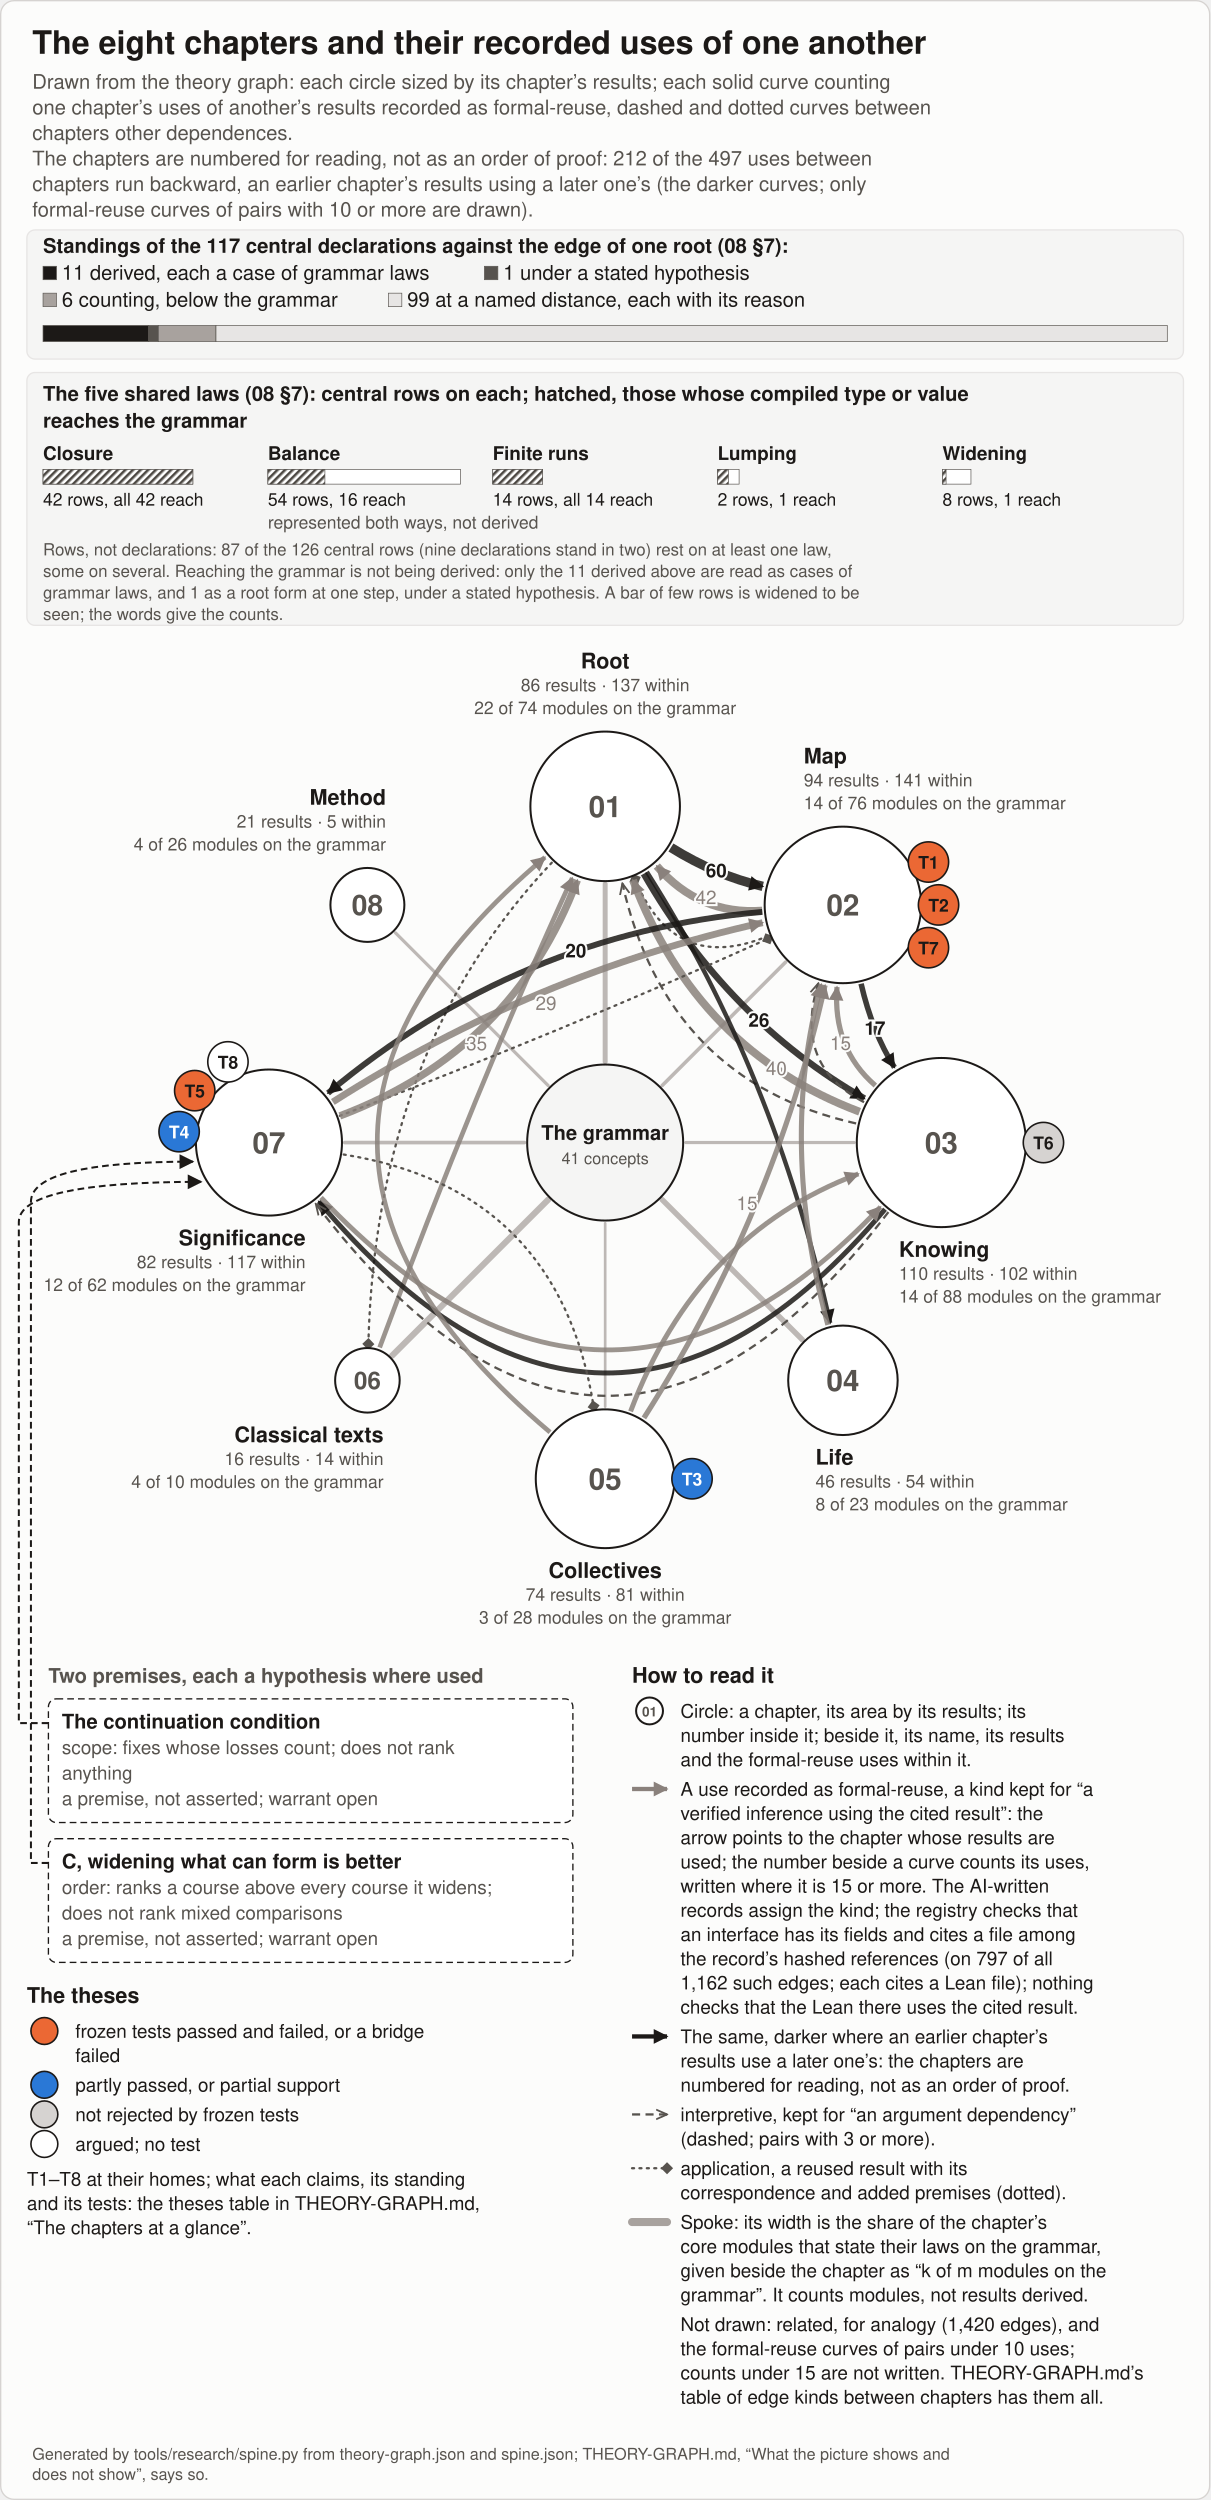
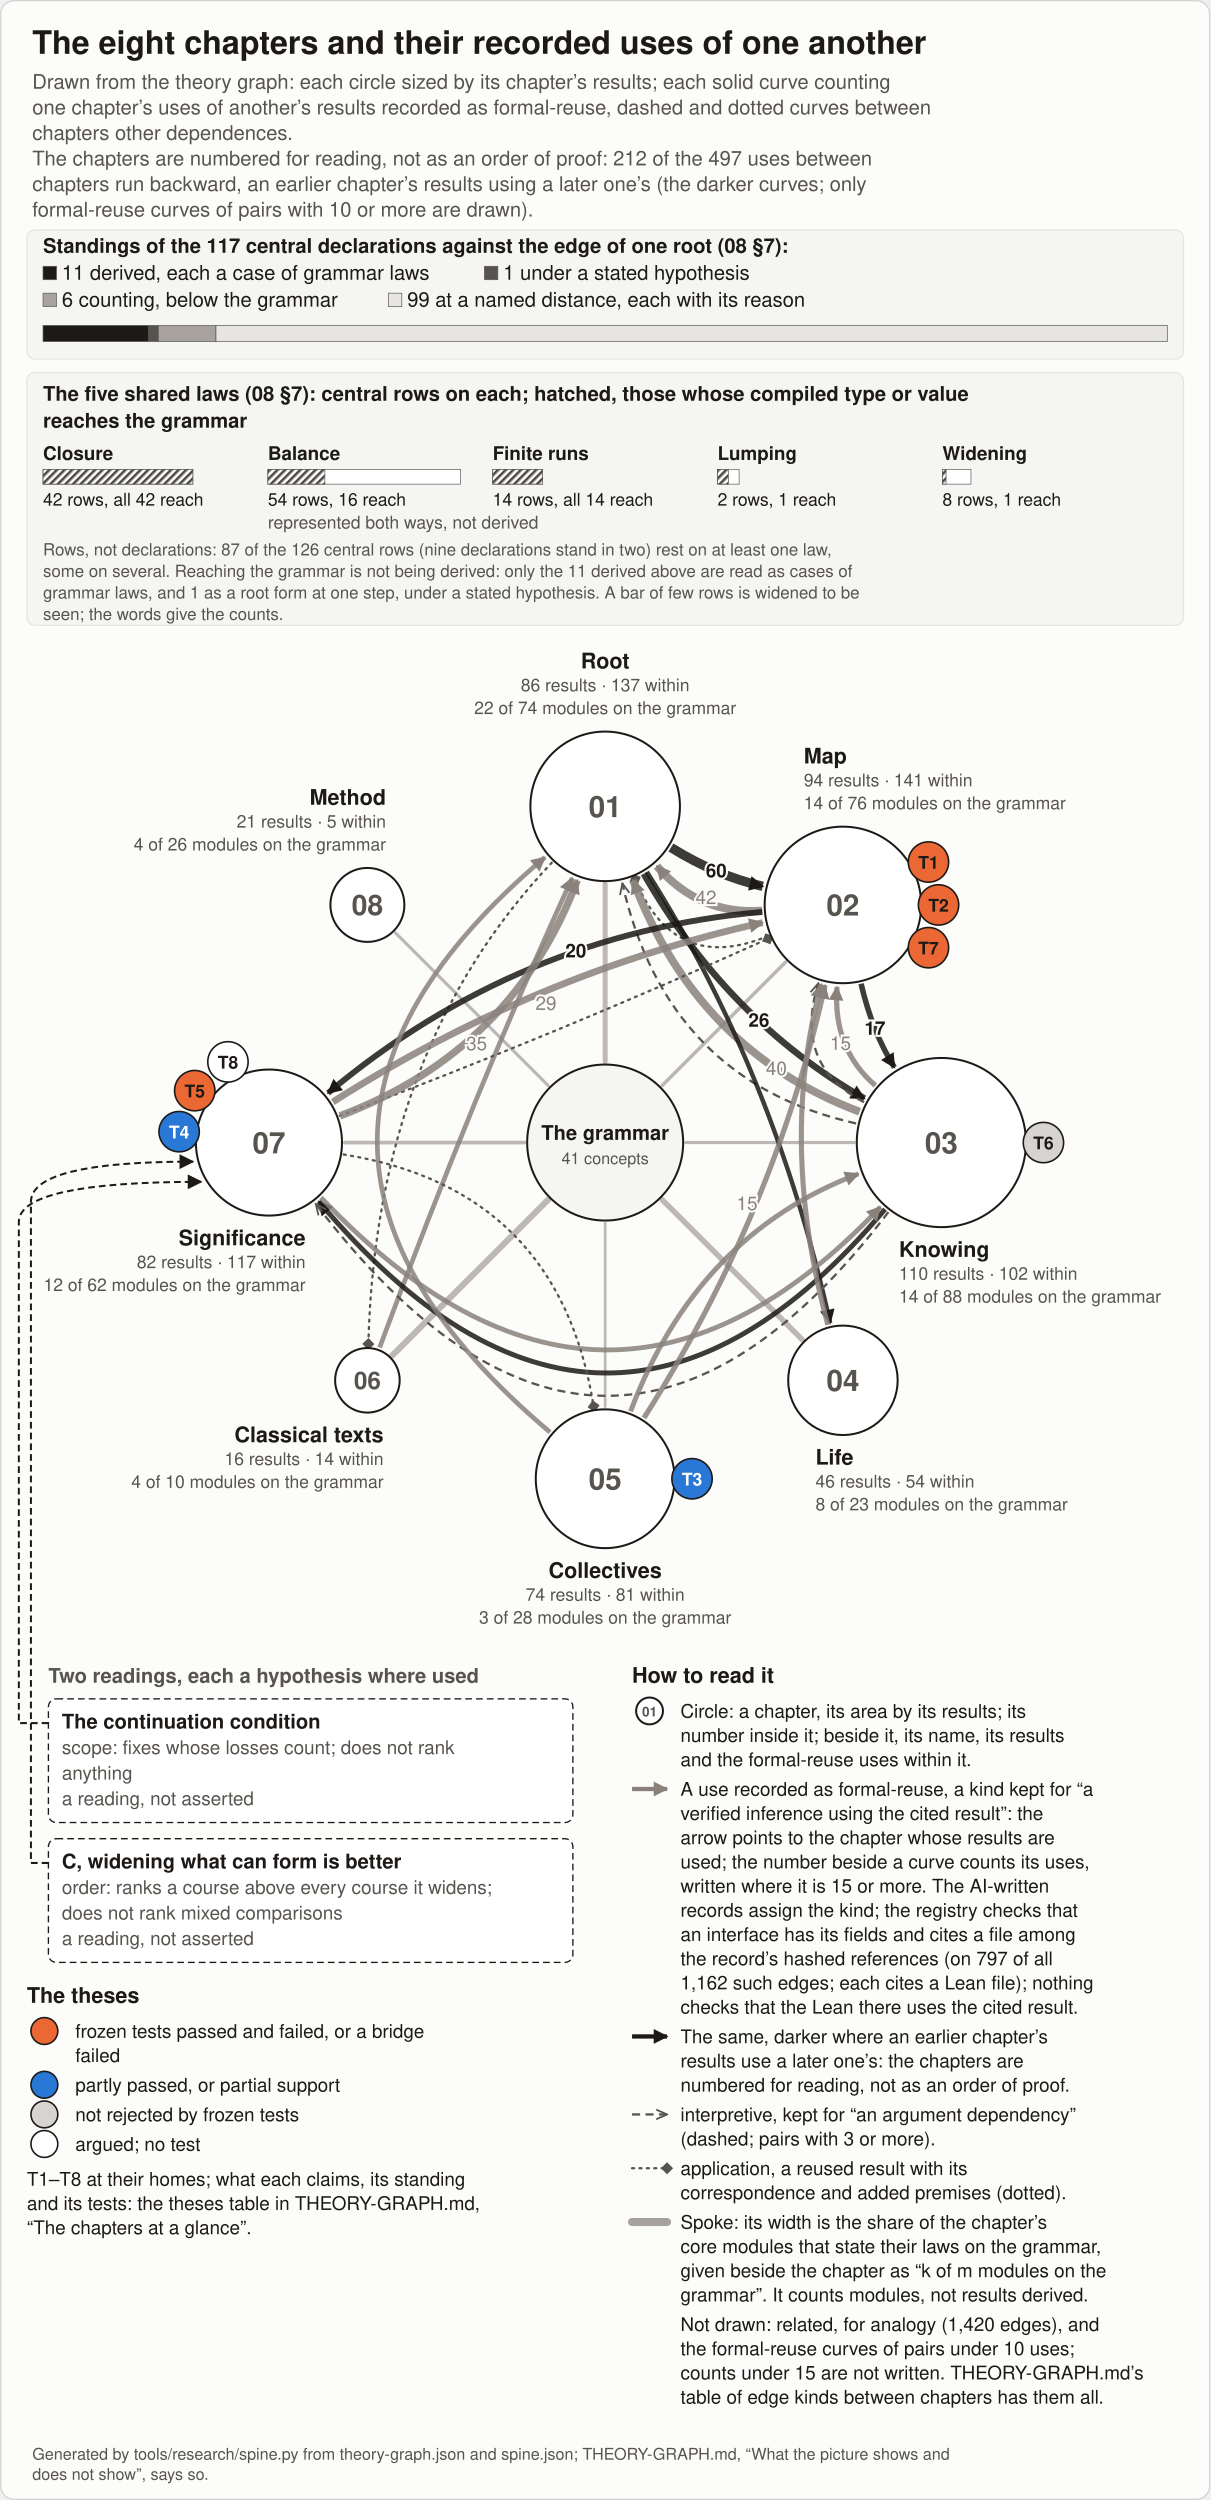
<svg xmlns="http://www.w3.org/2000/svg" viewBox="0 0 900 1859" width="900" height="1859" role="img" aria-labelledby="spine-title spine-desc" font-family="Helvetica, Arial, sans-serif">
  <defs>
    <marker id="fwd" viewBox="0 0 10 10" refX="9" refY="5" markerWidth="11" markerHeight="11" markerUnits="userSpaceOnUse" orient="auto">
      <path d="M0,0 L10,5 L0,10 z" fill="#8a817c" />
    </marker>
    <marker id="back" viewBox="0 0 10 10" refX="9" refY="5" markerWidth="11" markerHeight="11" markerUnits="userSpaceOnUse" orient="auto">
      <path d="M0,0 L10,5 L0,10 z" fill="#1c1917" />
    </marker>
    <marker id="thin" viewBox="0 0 10 10" refX="9" refY="5" markerWidth="9" markerHeight="9" markerUnits="userSpaceOnUse" orient="auto">
      <path d="M0,1 L9,5 L0,9" fill="none" stroke="#57534e" stroke-width="1.5" />
    </marker>
    <marker id="diamond" viewBox="0 0 10 10" refX="5" refY="5" markerWidth="9" markerHeight="9" markerUnits="userSpaceOnUse" orient="auto">
      <path d="M5,0 L10,5 L5,10 L0,5 z" fill="#57534e" />
    </marker>
    <pattern id="reach" width="4" height="4" patternUnits="userSpaceOnUse" patternTransform="rotate(45)">
      <rect width="4" height="4" fill="#ffffff" />
      <rect width="2" height="4" fill="#57534e" />
    </pattern>
  </defs>
  <rect x="0.5" y="0.5" width="899" height="1858" rx="10" fill="#fcfcfb" stroke="#d6d3d1" />
  <text x="24" y="40" font-size="24" font-weight="bold" text-anchor="start" fill="#1c1917">The eight chapters and their recorded uses of one another</text>
  <text x="24" y="66" font-size="15" text-anchor="start" fill="#57534e">Drawn from the theory graph: each circle sized by its chapter’s results; each solid curve counting</text>
  <text x="24" y="85" font-size="15" text-anchor="start" fill="#57534e">one chapter’s uses of another’s results recorded as formal-reuse, dashed and dotted curves between</text>
  <text x="24" y="104" font-size="15" text-anchor="start" fill="#57534e">chapters other dependences.</text>
  <text x="24" y="123" font-size="15" text-anchor="start" fill="#57534e">The chapters are numbered for reading, not as an order of proof: 212 of the 497 uses between</text>
  <text x="24" y="142" font-size="15" text-anchor="start" fill="#57534e">chapters run backward, an earlier chapter’s results using a later one’s (the darker curves; only</text>
  <text x="24" y="161" font-size="15" text-anchor="start" fill="#57534e">formal-reuse curves of pairs with 10 or more are drawn).</text>
  <rect x="20" y="171" width="860" height="96" rx="6" fill="#f5f5f4" stroke="#e7e5e4" />
  <text x="32" y="188" font-size="15" font-weight="bold" text-anchor="start" fill="#1c1917">Standings of the 117 central declarations against the edge of one root (08 §7):</text>
  <rect x="32" y="198" width="10" height="10" fill="#1c1917" stroke="#57534e" stroke-width="0.5" />
  <text x="46" y="208" font-size="15" text-anchor="start" fill="#1c1917">11 derived, each a case of grammar laws</text>
  <rect x="360.2" y="198" width="10" height="10" fill="#57534e" stroke="#57534e" stroke-width="0.5" />
  <text x="374.2" y="208" font-size="15" text-anchor="start" fill="#1c1917">1 under a stated hypothesis</text>
  <rect x="32" y="218" width="10" height="10" fill="#a8a29e" stroke="#57534e" stroke-width="0.5" />
  <text x="46" y="228" font-size="15" text-anchor="start" fill="#1c1917">6 counting, below the grammar</text>
  <rect x="288.8" y="218" width="10" height="10" fill="#e7e5e4" stroke="#57534e" stroke-width="0.5" />
  <text x="302.8" y="228" font-size="15" text-anchor="start" fill="#1c1917">99 at a named distance, each with its reason</text>
  <rect x="32" y="242" width="78.6" height="12" fill="#1c1917" stroke="#57534e" stroke-width="0.5" />
  <rect x="110.6" y="242" width="7.1" height="12" fill="#57534e" stroke="#57534e" stroke-width="0.5" />
  <rect x="117.7" y="242" width="42.9" height="12" fill="#a8a29e" stroke="#57534e" stroke-width="0.5" />
  <rect x="160.6" y="242" width="707.4" height="12" fill="#e7e5e4" stroke="#57534e" stroke-width="0.5" />
  <rect x="20" y="277" width="860" height="188" rx="6" fill="#f5f5f4" stroke="#e7e5e4" />
  <text x="32" y="298" font-size="15" font-weight="bold" text-anchor="start" fill="#1c1917">The five shared laws (08 §7): central rows on each; hatched, those whose compiled type or value</text>
  <text x="32" y="318" font-size="15" font-weight="bold" text-anchor="start" fill="#1c1917">reaches the grammar</text>
  <text x="32" y="342" font-size="14" font-weight="bold" text-anchor="start" fill="#1c1917">Closure</text>
  <rect x="32" y="349" width="111.4" height="11" fill="#ffffff" stroke="#57534e" stroke-width="0.5" />
  <rect x="32" y="349" width="111.4" height="11" fill="url(#reach)" stroke="#57534e" stroke-width="0.5" />
  <text x="32" y="376" font-size="13" text-anchor="start" fill="#1c1917">42 rows, all 42 reach</text>
  <text x="199.2" y="342" font-size="14" font-weight="bold" text-anchor="start" fill="#1c1917">Balance</text>
  <rect x="199.2" y="349" width="143.2" height="11" fill="#ffffff" stroke="#57534e" stroke-width="0.5" />
  <rect x="199.2" y="349" width="42.4" height="11" fill="url(#reach)" stroke="#57534e" stroke-width="0.5" />
  <text x="199.2" y="376" font-size="13" text-anchor="start" fill="#1c1917">54 rows, 16 reach</text>
  <text x="199.2" y="393" font-size="13" text-anchor="start" fill="#57534e">represented both ways, not derived</text>
  <text x="366.4" y="342" font-size="14" font-weight="bold" text-anchor="start" fill="#1c1917">Finite runs</text>
  <rect x="366.4" y="349" width="37.1" height="11" fill="#ffffff" stroke="#57534e" stroke-width="0.5" />
  <rect x="366.4" y="349" width="37.1" height="11" fill="url(#reach)" stroke="#57534e" stroke-width="0.5" />
  <text x="366.4" y="376" font-size="13" text-anchor="start" fill="#1c1917">14 rows, all 14 reach</text>
  <text x="533.6" y="342" font-size="14" font-weight="bold" text-anchor="start" fill="#1c1917">Lumping</text>
  <rect x="533.6" y="349" width="16" height="11" fill="#ffffff" stroke="#57534e" stroke-width="0.5" />
  <rect x="533.6" y="349" width="8" height="11" fill="url(#reach)" stroke="#57534e" stroke-width="0.5" />
  <text x="533.6" y="376" font-size="13" text-anchor="start" fill="#1c1917">2 rows, 1 reach</text>
  <text x="700.8" y="342" font-size="14" font-weight="bold" text-anchor="start" fill="#1c1917">Widening</text>
  <rect x="700.8" y="349" width="21.2" height="11" fill="#ffffff" stroke="#57534e" stroke-width="0.5" />
  <rect x="700.8" y="349" width="2.7" height="11" fill="url(#reach)" stroke="#57534e" stroke-width="0.5" />
  <text x="700.8" y="376" font-size="13" text-anchor="start" fill="#1c1917">8 rows, 1 reach</text>
  <text x="32" y="413" font-size="12.5" text-anchor="start" fill="#57534e">Rows, not declarations: 87 of the 126 central rows (nine declarations stand in two) rest on at least one law,</text>
  <text x="32" y="429" font-size="12.5" text-anchor="start" fill="#57534e">some on several. Reaching the grammar is not being derived: only the 11 derived above are read as cases of</text>
  <text x="32" y="445" font-size="12.5" text-anchor="start" fill="#57534e">grammar laws, and 1 as a root form at one step, under a stated hypothesis. A bar of few rows is widened to be</text>
  <text x="32" y="461" font-size="12.5" text-anchor="start" fill="#57534e">seen; the words give the counts.</text>
  <line x1="450" y1="657.3" x2="450" y2="789.6" stroke="#a8a29e" stroke-opacity="0.75" stroke-width="3.7" stroke-linecap="round" />
  <line x1="584.2" y1="715.4" x2="492.4" y2="807.2" stroke="#a8a29e" stroke-opacity="0.75" stroke-width="2.7" stroke-linecap="round" />
  <line x1="635.1" y1="849.6" x2="510" y2="849.6" stroke="#a8a29e" stroke-opacity="0.75" stroke-width="2.4" stroke-linecap="round" />
  <line x1="596.6" y1="996.2" x2="492.4" y2="892.1" stroke="#a8a29e" stroke-opacity="0.75" stroke-width="4.1" stroke-linecap="round" />
  <line x1="450" y1="1046" x2="450" y2="909.6" stroke="#a8a29e" stroke-opacity="0.75" stroke-width="2" stroke-linecap="round" />
  <line x1="291.6" y1="1008" x2="407.6" y2="892.1" stroke="#a8a29e" stroke-opacity="0.75" stroke-width="4.6" stroke-linecap="round" />
  <line x1="256.3" y1="849.6" x2="390" y2="849.6" stroke="#a8a29e" stroke-opacity="0.75" stroke-width="2.7" stroke-linecap="round" />
  <line x1="294.1" y1="693.7" x2="407.6" y2="807.2" stroke="#a8a29e" stroke-opacity="0.75" stroke-width="2.4" stroke-linecap="round" />
  <circle cx="450" cy="849.6" r="58" fill="#f5f5f4" stroke="#1c1917" stroke-width="1.5" />
  <text x="450" y="847.6" font-size="15" font-weight="bold" text-anchor="middle" fill="#1c1917">The grammar</text>
  <text x="450" y="865.6" font-size="12" text-anchor="middle" fill="#57534e">41 concepts</text>
  <path d="M498.9,630.2 Q532.3,651 567.2,659.1" fill="none" stroke="#1c1917" stroke-opacity="0.85" stroke-width="7" marker-end="url(#back)" />
  <path d="M566.8,677.2 Q520,680.6 488.4,644" fill="none" stroke="#8a817c" stroke-opacity="0.85" stroke-width="6" marker-end="url(#fwd)" />
  <path d="M571.2,696 Q501.7,724.9 472.3,653.9" fill="none" stroke="#57534e" stroke-width="1.7" stroke-dasharray="1.5 4" stroke-linecap="round" marker-end="url(#diamond)" />
  <path d="M478.7,649.7 Q541.1,758.6 642.8,816.9" fill="none" stroke="#1c1917" stroke-opacity="0.85" stroke-width="4.9" marker-end="url(#back)" />
  <path d="M639.2,826.7 Q518.4,781.2 470.7,654.5" fill="none" stroke="#8a817c" stroke-opacity="0.85" stroke-width="5.9" marker-end="url(#fwd)" />
  <path d="M636.6,835.4 Q495.8,803.8 462.8,656.9" fill="none" stroke="#57534e" stroke-width="1.7" stroke-dasharray="6 4" marker-end="url(#thin)" />
  <path d="M481,648.3 Q576,797.5 617.3,983.8" fill="none" stroke="#1c1917" stroke-opacity="0.85" stroke-width="3.3" marker-end="url(#back)" />
  <path d="M410.3,641.5 Q279.7,779.1 273.9,999.4" fill="none" stroke="#57534e" stroke-width="1.7" stroke-dasharray="1.5 4" stroke-linecap="round" marker-end="url(#diamond)" />
  <path d="M282.3,1002 Q353.6,809.7 425.5,652.9" fill="none" stroke="#8a817c" stroke-opacity="0.85" stroke-width="3.5" marker-end="url(#fwd)" />
  <path d="M640.3,731.5 Q648.6,767.4 665.1,793.7" fill="none" stroke="#1c1917" stroke-opacity="0.85" stroke-width="4.1" marker-end="url(#back)" />
  <path d="M650.9,807.2 Q619,779.6 622.4,733.9" fill="none" stroke="#8a817c" stroke-opacity="0.85" stroke-width="3.9" marker-end="url(#fwd)" />
  <path d="M642.5,819.6 Q589.5,791.9 608.5,731.2" fill="none" stroke="#57534e" stroke-width="1.7" stroke-dasharray="6 4" marker-end="url(#thin)" />
  <path d="M566.8,678.1 Q385.6,694.1 243.9,812.8" fill="none" stroke="#1c1917" stroke-opacity="0.85" stroke-width="4.4" marker-end="url(#back)" />
  <path d="M247.5,819.4 Q397.8,723.7 567.1,686.1" fill="none" stroke="#8a817c" stroke-opacity="0.85" stroke-width="5.1" marker-end="url(#fwd)" />
  <path d="M252.7,829.7 Q416.2,768 571,698.1" fill="none" stroke="#57534e" stroke-width="1.7" stroke-dasharray="1.5 4" stroke-linecap="round" marker-end="url(#diamond)" />
  <path d="M658.1,899.2 Q450,1145.6 237,893.4" fill="none" stroke="#1c1917" stroke-opacity="0.85" stroke-width="3.7" marker-end="url(#back)" />
  <path d="M660.6,901.3 Q450,1177.6 234.8,895.2" fill="none" stroke="#57534e" stroke-width="1.7" stroke-dasharray="6 4" marker-end="url(#thin)" />
  <path d="M238.7,890.5 Q450,1113.6 654.7,897.5" fill="none" stroke="#8a817c" stroke-opacity="0.85" stroke-width="3.6" marker-end="url(#fwd)" />
  <path d="M615.6,985.2 Q578.8,849.6 610.7,731.9" fill="none" stroke="#8a817c" stroke-opacity="0.85" stroke-width="3.8" marker-end="url(#fwd)" />
  <path d="M409,1065 Q154,849.6 405.2,637.5" fill="none" stroke="#8a817c" stroke-opacity="0.85" stroke-width="3.5" marker-end="url(#fwd)" />
  <path d="M478.8,1054.4 Q576,901.8 613.5,732.6" fill="none" stroke="#8a817c" stroke-opacity="0.85" stroke-width="3.9" marker-end="url(#fwd)" />
  <path d="M468.9,1049.5 Q518.4,918.1 638.3,872.9" fill="none" stroke="#8a817c" stroke-opacity="0.85" stroke-width="3.7" marker-end="url(#fwd)" />
  <path d="M252.7,829.8 Q381.6,781.2 429.3,654.5" fill="none" stroke="#8a817c" stroke-opacity="0.85" stroke-width="5.5" marker-end="url(#fwd)" />
  <path d="M255.6,858.5 Q415.5,884.1 441.4,1045.7" fill="none" stroke="#57534e" stroke-width="1.7" stroke-dasharray="1.5 4" stroke-linecap="round" marker-end="url(#diamond)" />
  <circle cx="450" cy="599.6" r="55.6" fill="#ffffff" stroke="#1c1917" stroke-width="1.5" />
  <text x="450" y="607.6" font-size="22" font-weight="bold" text-anchor="middle" fill="#57534e">01</text>
  <text x="450" y="497" font-size="16" font-weight="bold" text-anchor="middle" fill="#1c1917" stroke="#fcfcfb" stroke-width="3" paint-order="stroke">Root</text>
  <text x="450" y="514" font-size="13" text-anchor="middle" fill="#57534e" stroke="#fcfcfb" stroke-width="3" paint-order="stroke">86 results · 137 within</text>
  <text x="450" y="531" font-size="13" text-anchor="middle" fill="#57534e" stroke="#fcfcfb" stroke-width="3" paint-order="stroke">22 of 74 modules on the grammar</text>
  <circle cx="626.8" cy="672.9" r="58.2" fill="#ffffff" stroke="#1c1917" stroke-width="1.5" />
  <text x="626.8" y="680.8" font-size="22" font-weight="bold" text-anchor="middle" fill="#57534e">02</text>
  <text x="597.7" y="567.7" font-size="16" font-weight="bold" text-anchor="start" fill="#1c1917" stroke="#fcfcfb" stroke-width="3" paint-order="stroke">Map</text>
  <text x="597.7" y="584.7" font-size="13" text-anchor="start" fill="#57534e" stroke="#fcfcfb" stroke-width="3" paint-order="stroke">94 results · 141 within</text>
  <text x="597.7" y="601.7" font-size="13" text-anchor="start" fill="#57534e" stroke="#fcfcfb" stroke-width="3" paint-order="stroke">14 of 76 modules on the grammar</text>
  <circle cx="700" cy="849.6" r="62.9" fill="#ffffff" stroke="#1c1917" stroke-width="1.5" />
  <text x="700" y="857.6" font-size="22" font-weight="bold" text-anchor="middle" fill="#57534e">03</text>
  <text x="668.5" y="934.6" font-size="16" font-weight="bold" text-anchor="start" fill="#1c1917" stroke="#fcfcfb" stroke-width="3" paint-order="stroke">Knowing</text>
  <text x="668.5" y="951.6" font-size="13" text-anchor="start" fill="#57534e" stroke="#fcfcfb" stroke-width="3" paint-order="stroke">110 results · 102 within</text>
  <text x="668.5" y="968.6" font-size="13" text-anchor="start" fill="#57534e" stroke="#fcfcfb" stroke-width="3" paint-order="stroke">14 of 88 modules on the grammar</text>
  <circle cx="626.8" cy="1026.4" r="40.7" fill="#ffffff" stroke="#1c1917" stroke-width="1.5" />
  <text x="626.8" y="1034.3" font-size="22" font-weight="bold" text-anchor="middle" fill="#57534e">04</text>
  <text x="606.4" y="1089.1" font-size="16" font-weight="bold" text-anchor="start" fill="#1c1917" stroke="#fcfcfb" stroke-width="3" paint-order="stroke">Life</text>
  <text x="606.4" y="1106.1" font-size="13" text-anchor="start" fill="#57534e" stroke="#fcfcfb" stroke-width="3" paint-order="stroke">46 results · 54 within</text>
  <text x="606.4" y="1123.1" font-size="13" text-anchor="start" fill="#57534e" stroke="#fcfcfb" stroke-width="3" paint-order="stroke">8 of 23 modules on the grammar</text>
  <circle cx="450" cy="1099.6" r="51.6" fill="#ffffff" stroke="#1c1917" stroke-width="1.5" />
  <text x="450" y="1107.6" font-size="22" font-weight="bold" text-anchor="middle" fill="#57534e">05</text>
  <text x="450" y="1173.3" font-size="16" font-weight="bold" text-anchor="middle" fill="#1c1917" stroke="#fcfcfb" stroke-width="3" paint-order="stroke">Collectives</text>
  <text x="450" y="1190.3" font-size="13" text-anchor="middle" fill="#57534e" stroke="#fcfcfb" stroke-width="3" paint-order="stroke">74 results · 81 within</text>
  <text x="450" y="1207.3" font-size="13" text-anchor="middle" fill="#57534e" stroke="#fcfcfb" stroke-width="3" paint-order="stroke">3 of 28 modules on the grammar</text>
  <circle cx="273.2" cy="1026.4" r="24" fill="#ffffff" stroke="#1c1917" stroke-width="1.5" />
  <text x="273.2" y="1032.9" font-size="18" font-weight="bold" text-anchor="middle" fill="#57534e">06</text>
  <text x="285.2" y="1072.4" font-size="16" font-weight="bold" text-anchor="end" fill="#1c1917" stroke="#fcfcfb" stroke-width="3" paint-order="stroke">Classical texts</text>
  <text x="285.2" y="1089.4" font-size="13" text-anchor="end" fill="#57534e" stroke="#fcfcfb" stroke-width="3" paint-order="stroke">16 results · 14 within</text>
  <text x="285.2" y="1106.4" font-size="13" text-anchor="end" fill="#57534e" stroke="#fcfcfb" stroke-width="3" paint-order="stroke">4 of 10 modules on the grammar</text>
  <circle cx="200" cy="849.6" r="54.3" fill="#ffffff" stroke="#1c1917" stroke-width="1.5" />
  <text x="200" y="857.6" font-size="22" font-weight="bold" text-anchor="middle" fill="#57534e">07</text>
  <text x="227.2" y="926" font-size="16" font-weight="bold" text-anchor="end" fill="#1c1917" stroke="#fcfcfb" stroke-width="3" paint-order="stroke">Significance</text>
  <text x="227.2" y="943" font-size="13" text-anchor="end" fill="#57534e" stroke="#fcfcfb" stroke-width="3" paint-order="stroke">82 results · 117 within</text>
  <text x="227.2" y="960" font-size="13" text-anchor="end" fill="#57534e" stroke="#fcfcfb" stroke-width="3" paint-order="stroke">12 of 62 modules on the grammar</text>
  <circle cx="273.2" cy="672.9" r="27.5" fill="#ffffff" stroke="#1c1917" stroke-width="1.5" />
  <text x="273.2" y="680.4" font-size="21" font-weight="bold" text-anchor="middle" fill="#57534e">08</text>
  <text x="287" y="598.4" font-size="16" font-weight="bold" text-anchor="end" fill="#1c1917" stroke="#fcfcfb" stroke-width="3" paint-order="stroke">Method</text>
  <text x="287" y="615.4" font-size="13" text-anchor="end" fill="#57534e" stroke="#fcfcfb" stroke-width="3" paint-order="stroke">21 results · 5 within</text>
  <text x="287" y="632.4" font-size="13" text-anchor="end" fill="#57534e" stroke="#fcfcfb" stroke-width="3" paint-order="stroke">4 of 26 modules on the grammar</text>
  <circle cx="690.4" cy="641" r="15" fill="#eb6834" stroke="#1c1917" stroke-width="1.2" />
  <text x="690.4" y="646" font-size="13" font-weight="bold" text-anchor="middle" fill="#1c1917">T1</text>
  <circle cx="697.9" cy="672.9" r="15" fill="#eb6834" stroke="#1c1917" stroke-width="1.2" />
  <text x="697.9" y="677.9" font-size="13" font-weight="bold" text-anchor="middle" fill="#1c1917">T2</text>
  <circle cx="690.4" cy="704.7" r="15" fill="#eb6834" stroke="#1c1917" stroke-width="1.2" />
  <text x="690.4" y="709.7" font-size="13" font-weight="bold" text-anchor="middle" fill="#1c1917">T7</text>
  <circle cx="514.6" cy="1099.6" r="15" fill="#2a78d6" stroke="#1c1917" stroke-width="1.2" />
  <text x="514.6" y="1104.6" font-size="13" font-weight="bold" text-anchor="middle" fill="#ffffff">T3</text>
  <circle cx="133.2" cy="841.5" r="15" fill="#2a78d6" stroke="#1c1917" stroke-width="1.2" />
  <text x="133.2" y="846.5" font-size="13" font-weight="bold" text-anchor="middle" fill="#ffffff">T4</text>
  <circle cx="144.8" cy="811" r="15" fill="#eb6834" stroke="#1c1917" stroke-width="1.2" />
  <text x="144.8" y="816" font-size="13" font-weight="bold" text-anchor="middle" fill="#1c1917">T5</text>
  <circle cx="169.5" cy="789.6" r="15" fill="#ffffff" stroke="#1c1917" stroke-width="1.2" />
  <text x="169.5" y="794.6" font-size="13" font-weight="bold" text-anchor="middle" fill="#1c1917">T8</text>
  <circle cx="775.9" cy="849.6" r="15" fill="#d6d3d1" stroke="#1c1917" stroke-width="1.2" />
  <text x="775.9" y="854.6" font-size="13" font-weight="bold" text-anchor="middle" fill="#1c1917">T6</text>
  <text x="532.6" y="652.3" font-size="14" font-weight="bold" text-anchor="middle" fill="#1c1917" stroke="#fcfcfb" stroke-width="3" paint-order="stroke">60</text>
  <text x="525" y="672.3" font-size="14" text-anchor="middle" fill="#8a817c" stroke="#fcfcfb" stroke-width="3" paint-order="stroke">42</text>
  <text x="577.3" y="799.4" font-size="14" text-anchor="middle" fill="#8a817c" stroke="#fcfcfb" stroke-width="3" paint-order="stroke">40</text>
  <text x="354.4" y="780.9" font-size="14" text-anchor="middle" fill="#8a817c" stroke="#fcfcfb" stroke-width="3" paint-order="stroke">35</text>
  <text x="406" y="751" font-size="14" text-anchor="middle" fill="#8a817c" stroke="#fcfcfb" stroke-width="3" paint-order="stroke">29</text>
  <text x="564.3" y="763.5" font-size="14" font-weight="bold" text-anchor="middle" fill="#1c1917" stroke="#fcfcfb" stroke-width="3" paint-order="stroke">26</text>
  <text x="428.2" y="711.9" font-size="14" font-weight="bold" text-anchor="middle" fill="#1c1917" stroke="#fcfcfb" stroke-width="3" paint-order="stroke">20</text>
  <text x="650.6" y="769.5" font-size="14" font-weight="bold" text-anchor="middle" fill="#1c1917" stroke="#fcfcfb" stroke-width="3" paint-order="stroke">17</text>
  <text x="625" y="780.7" font-size="14" text-anchor="middle" fill="#8a817c" stroke="#fcfcfb" stroke-width="3" paint-order="stroke">15</text>
  <text x="555.5" y="899.8" font-size="14" text-anchor="middle" fill="#8a817c" stroke="#fcfcfb" stroke-width="3" paint-order="stroke">15</text>
-   <text x="36" y="1251.3" font-size="15" font-weight="bold" text-anchor="start" fill="#57534e">Two premises, each a hypothesis where used</text>
+   <text x="36" y="1251.3" font-size="15" font-weight="bold" text-anchor="start" fill="#57534e">Two readings, each a hypothesis where used</text>
  <rect x="36" y="1263.256" width="390" height="92" rx="6" fill="#ffffff" stroke="#1c1917" stroke-dasharray="5 3" />
  <text x="46" y="1285.3" font-size="15" font-weight="bold" text-anchor="start" fill="#1c1917">The continuation condition</text>
  <text x="46" y="1304.3" font-size="14" text-anchor="start" fill="#57534e">scope: fixes whose losses count; does not rank</text>
  <text x="46" y="1323.3" font-size="14" text-anchor="start" fill="#57534e">anything</text>
-   <text x="46" y="1342.3" font-size="14" text-anchor="start" fill="#57534e">a premise, not asserted; warrant open</text>
+   <text x="46" y="1342.3" font-size="14" text-anchor="start" fill="#57534e">a reading, not asserted</text>
  <path d="M36,1281.3 L14,1281.3 L14,908.8 Q14,878.8 149.5,878.8" fill="none" stroke="#1c1917" stroke-width="1.5" stroke-dasharray="5 3" marker-end="url(#back)" />
  <rect x="36" y="1367.256" width="390" height="92" rx="6" fill="#ffffff" stroke="#1c1917" stroke-dasharray="5 3" />
  <text x="46" y="1389.3" font-size="15" font-weight="bold" text-anchor="start" fill="#1c1917">C, widening what can form is better</text>
  <text x="46" y="1408.3" font-size="14" text-anchor="start" fill="#57534e">order: ranks a course above every course it widens;</text>
  <text x="46" y="1427.3" font-size="14" text-anchor="start" fill="#57534e">does not rank mixed comparisons</text>
-   <text x="46" y="1446.3" font-size="14" text-anchor="start" fill="#57534e">a premise, not asserted; warrant open</text>
+   <text x="46" y="1446.3" font-size="14" text-anchor="start" fill="#57534e">a reading, not asserted</text>
  <path d="M36,1385.3 L23,1385.3 L23,893.8 Q23,863.8 143.4,863.8" fill="none" stroke="#1c1917" stroke-width="1.5" stroke-dasharray="5 3" marker-end="url(#back)" />
  <text x="20" y="1489.3" font-size="16" font-weight="bold" text-anchor="start" fill="#1c1917">The theses</text>
  <circle cx="33" cy="1510.256" r="10" fill="#eb6834" stroke="#1c1917" stroke-width="1.2" />
  <text x="56" y="1515.3" font-size="14" text-anchor="start" fill="#1c1917">frozen tests passed and failed, or a bridge</text>
  <text x="56" y="1533.3" font-size="14" text-anchor="start" fill="#1c1917">failed</text>
  <circle cx="33" cy="1550.256" r="10" fill="#2a78d6" stroke="#1c1917" stroke-width="1.2" />
  <text x="56" y="1555.3" font-size="14" text-anchor="start" fill="#1c1917">partly passed, or partial support</text>
  <circle cx="33" cy="1572.256" r="10" fill="#d6d3d1" stroke="#1c1917" stroke-width="1.2" />
  <text x="56" y="1577.3" font-size="14" text-anchor="start" fill="#1c1917">not rejected by frozen tests</text>
  <circle cx="33" cy="1594.256" r="10" fill="#ffffff" stroke="#1c1917" stroke-width="1.2" />
  <text x="56" y="1599.3" font-size="14" text-anchor="start" fill="#1c1917">argued; no test</text>
  <text x="20" y="1625.3" font-size="14" text-anchor="start" fill="#1c1917">T1–T8 at their homes; what each claims, its standing</text>
  <text x="20" y="1643.3" font-size="14" text-anchor="start" fill="#1c1917">and its tests: the theses table in THEORY-GRAPH.md,</text>
  <text x="20" y="1661.3" font-size="14" text-anchor="start" fill="#1c1917">“The chapters at a glance”.</text>
  <text x="470" y="1251.3" font-size="16" font-weight="bold" text-anchor="start" fill="#1c1917">How to read it</text>
  <circle cx="483" cy="1272.256" r="10" fill="#ffffff" stroke="#1c1917" stroke-width="1.5" />
  <text x="483" y="1276.3" font-size="10" font-weight="bold" text-anchor="middle" fill="#57534e">01</text>
  <text x="506" y="1277.3" font-size="14" text-anchor="start" fill="#1c1917">Circle: a chapter, its area by its results; its</text>
  <text x="506" y="1295.3" font-size="14" text-anchor="start" fill="#1c1917">number inside it; beside it, its name, its results</text>
  <text x="506" y="1313.3" font-size="14" text-anchor="start" fill="#1c1917">and the formal-reuse uses within it.</text>
  <line x1="470" y1="1330.3" x2="496" y2="1330.3" stroke="#8a817c" stroke-width="3.2" marker-end="url(#fwd)" />
  <text x="506" y="1335.3" font-size="14" text-anchor="start" fill="#1c1917">A use recorded as formal-reuse, a kind kept for “a</text>
  <text x="506" y="1353.3" font-size="14" text-anchor="start" fill="#1c1917">verified inference using the cited result”: the</text>
  <text x="506" y="1371.3" font-size="14" text-anchor="start" fill="#1c1917">arrow points to the chapter whose results are</text>
  <text x="506" y="1389.3" font-size="14" text-anchor="start" fill="#1c1917">used; the number beside a curve counts its uses,</text>
  <text x="506" y="1407.3" font-size="14" text-anchor="start" fill="#1c1917">written where it is 15 or more. The AI-written</text>
  <text x="506" y="1425.3" font-size="14" text-anchor="start" fill="#1c1917">records assign the kind; the registry checks that</text>
  <text x="506" y="1443.3" font-size="14" text-anchor="start" fill="#1c1917">an interface has its fields and cites a file among</text>
  <text x="506" y="1461.3" font-size="14" text-anchor="start" fill="#1c1917">the record’s hashed references (on 797 of all</text>
  <text x="506" y="1479.3" font-size="14" text-anchor="start" fill="#1c1917">1,162 such edges; each cites a Lean file); nothing</text>
  <text x="506" y="1497.3" font-size="14" text-anchor="start" fill="#1c1917">checks that the Lean there uses the cited result.</text>
  <line x1="470" y1="1514.3" x2="496" y2="1514.3" stroke="#1c1917" stroke-width="3.2" marker-end="url(#back)" />
  <text x="506" y="1519.3" font-size="14" text-anchor="start" fill="#1c1917">The same, darker where an earlier chapter’s</text>
  <text x="506" y="1537.3" font-size="14" text-anchor="start" fill="#1c1917">results use a later one’s: the chapters are</text>
  <text x="506" y="1555.3" font-size="14" text-anchor="start" fill="#1c1917">numbered for reading, not as an order of proof.</text>
  <line x1="470" y1="1572.3" x2="496" y2="1572.3" stroke="#57534e" stroke-width="1.7" stroke-dasharray="6 4" marker-end="url(#thin)" />
  <text x="506" y="1577.3" font-size="14" text-anchor="start" fill="#1c1917">interpretive, kept for “an argument dependency”</text>
  <text x="506" y="1595.3" font-size="14" text-anchor="start" fill="#1c1917">(dashed; pairs with 3 or more).</text>
  <line x1="470" y1="1612.3" x2="496" y2="1612.3" stroke="#57534e" stroke-width="1.7" stroke-dasharray="1.5 4" stroke-linecap="round" marker-end="url(#diamond)" />
  <text x="506" y="1617.3" font-size="14" text-anchor="start" fill="#1c1917">application, a reused result with its</text>
  <text x="506" y="1635.3" font-size="14" text-anchor="start" fill="#1c1917">correspondence and added premises (dotted).</text>
  <line x1="470" y1="1652.3" x2="496" y2="1652.3" stroke="#a8a29e" stroke-width="6" stroke-linecap="round" />
  <text x="506" y="1657.3" font-size="14" text-anchor="start" fill="#1c1917">Spoke: its width is the share of the chapter’s</text>
  <text x="506" y="1675.3" font-size="14" text-anchor="start" fill="#1c1917">core modules that state their laws on the grammar,</text>
  <text x="506" y="1693.3" font-size="14" text-anchor="start" fill="#1c1917">given beside the chapter as “k of m modules on the</text>
  <text x="506" y="1711.3" font-size="14" text-anchor="start" fill="#1c1917">grammar”. It counts modules, not results derived.</text>
  <text x="506" y="1733.3" font-size="14" text-anchor="start" fill="#1c1917">Not drawn: related, for analogy (1,420 edges), and</text>
  <text x="506" y="1751.3" font-size="14" text-anchor="start" fill="#1c1917">the formal-reuse curves of pairs under 10 uses;</text>
  <text x="506" y="1769.3" font-size="14" text-anchor="start" fill="#1c1917">counts under 15 are not written. THEORY-GRAPH.md’s</text>
  <text x="506" y="1787.3" font-size="14" text-anchor="start" fill="#1c1917">table of edge kinds between chapters has them all.</text>
  <text x="24" y="1829" font-size="12" text-anchor="start" fill="#57534e">Generated by tools/research/spine.py from theory-graph.json and spine.json; THEORY-GRAPH.md, “What the picture shows and</text>
  <text x="24" y="1844" font-size="12" text-anchor="start" fill="#57534e">does not show”, says so.</text>
</svg>
